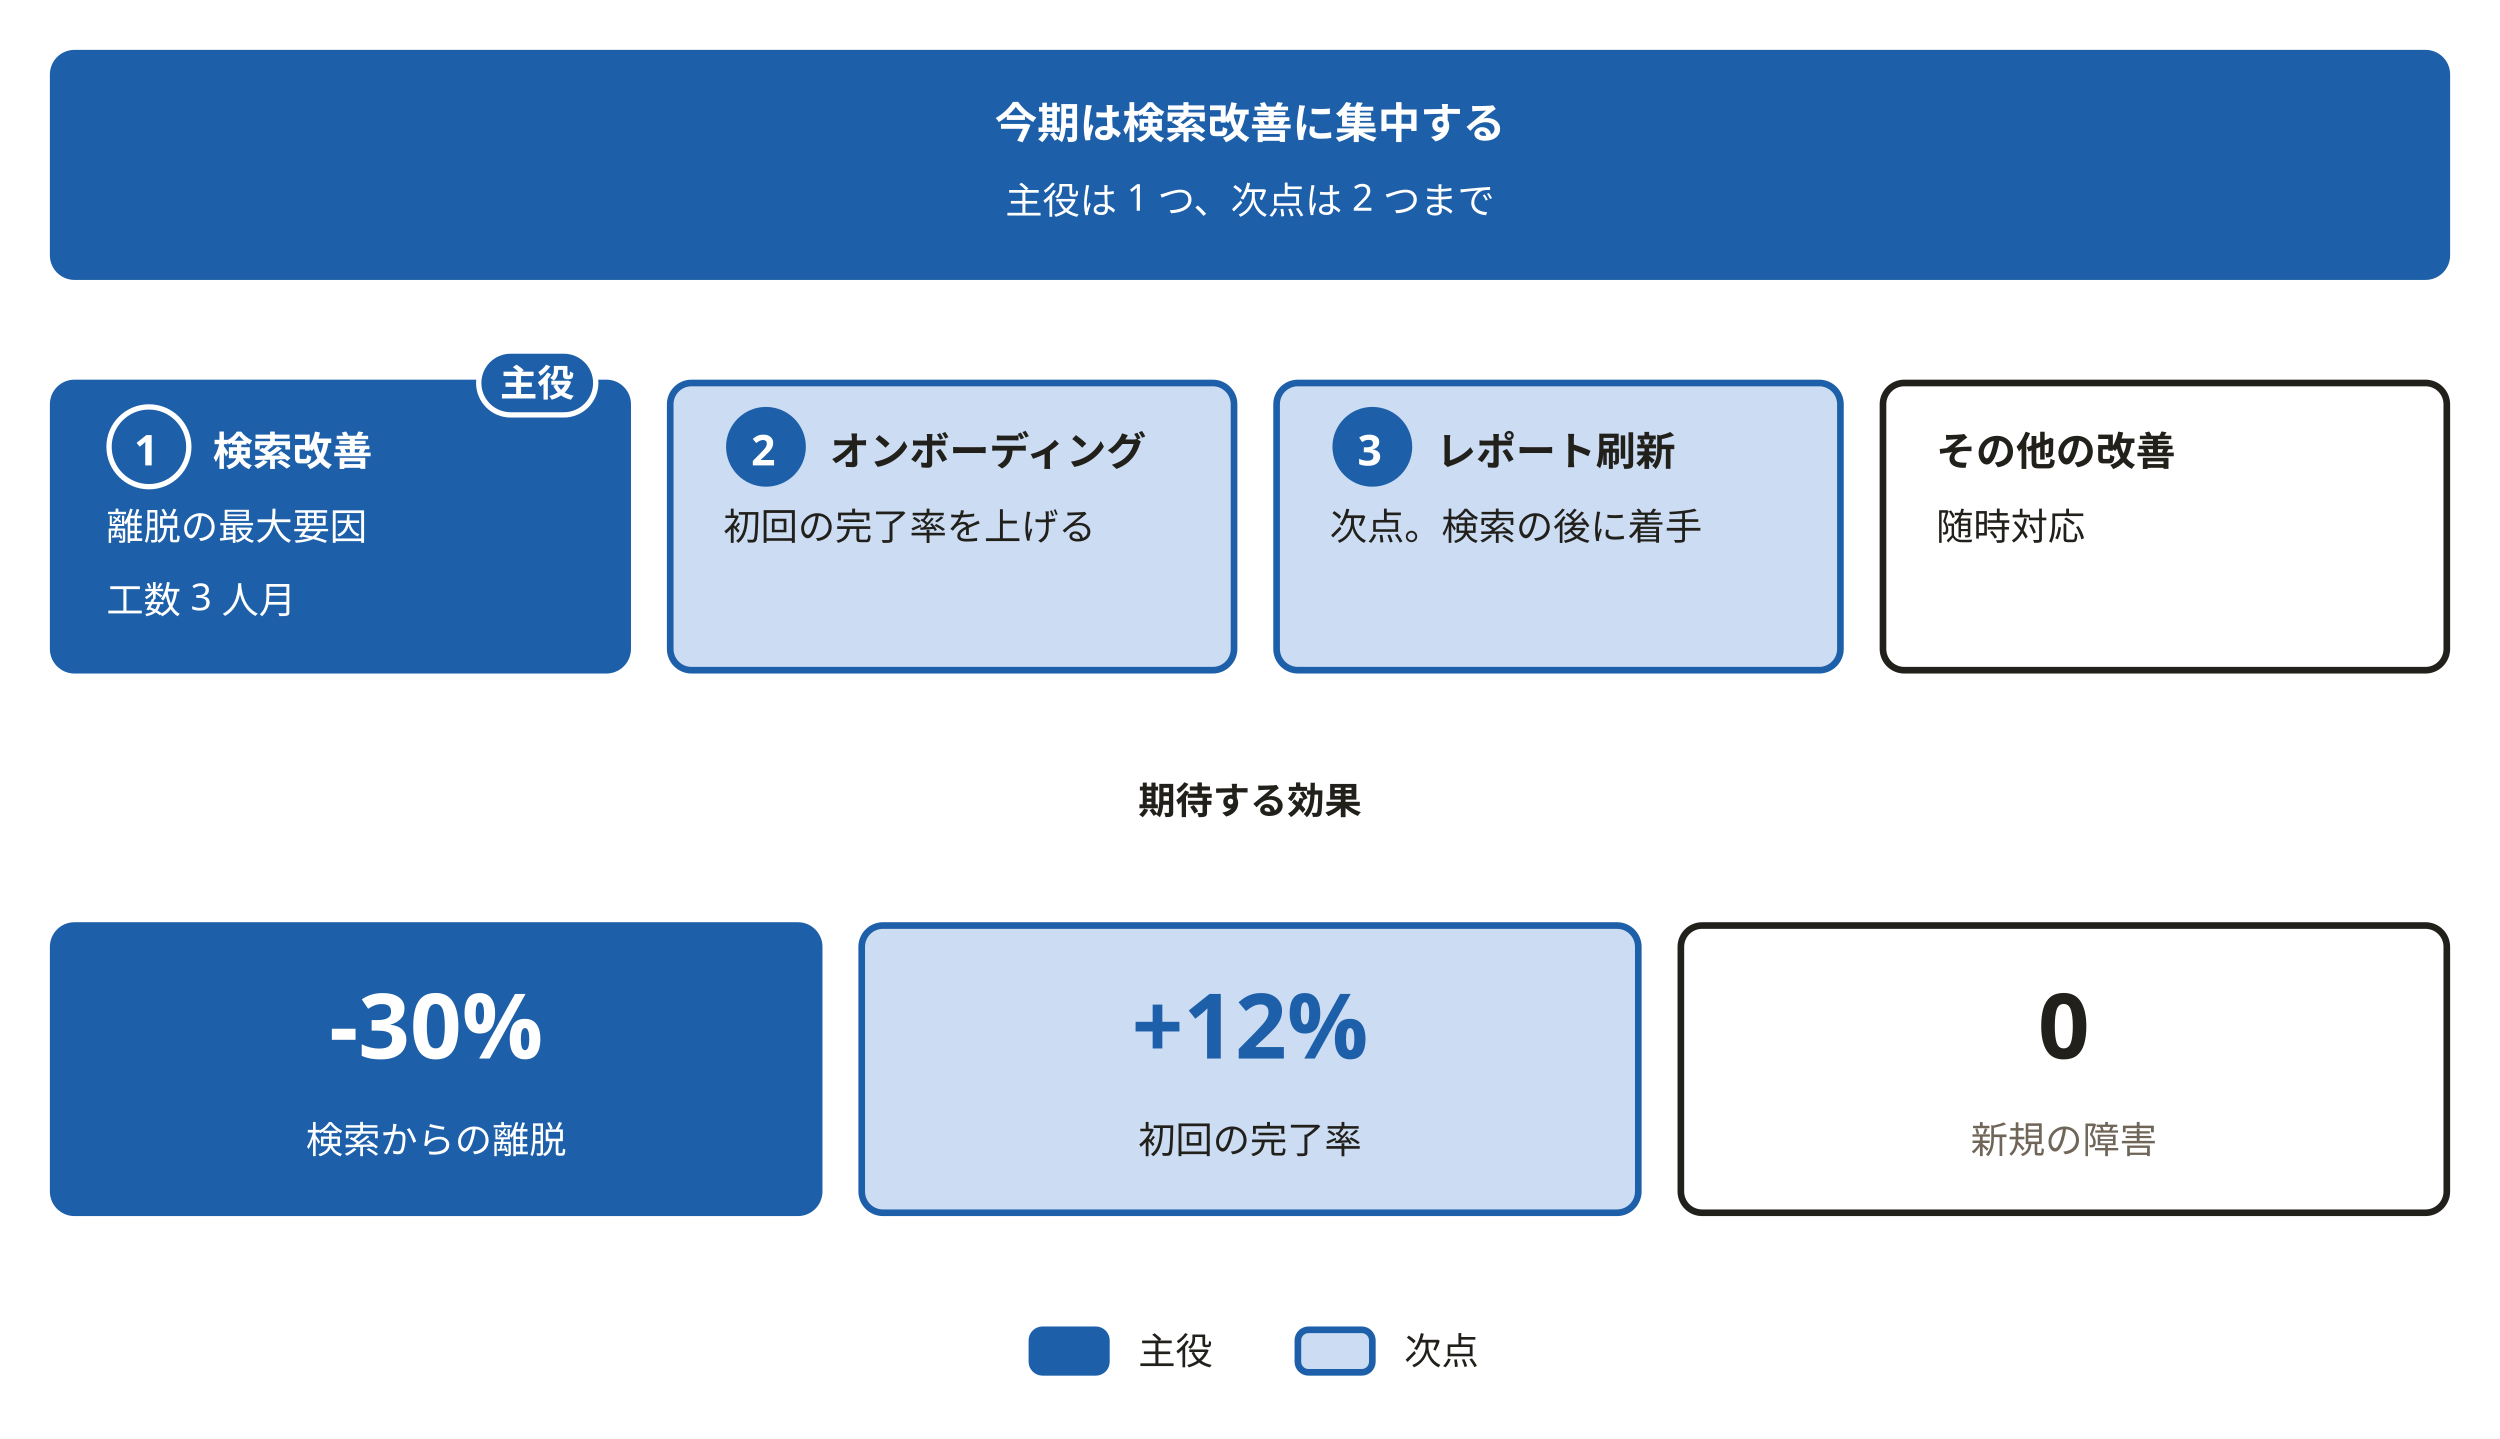
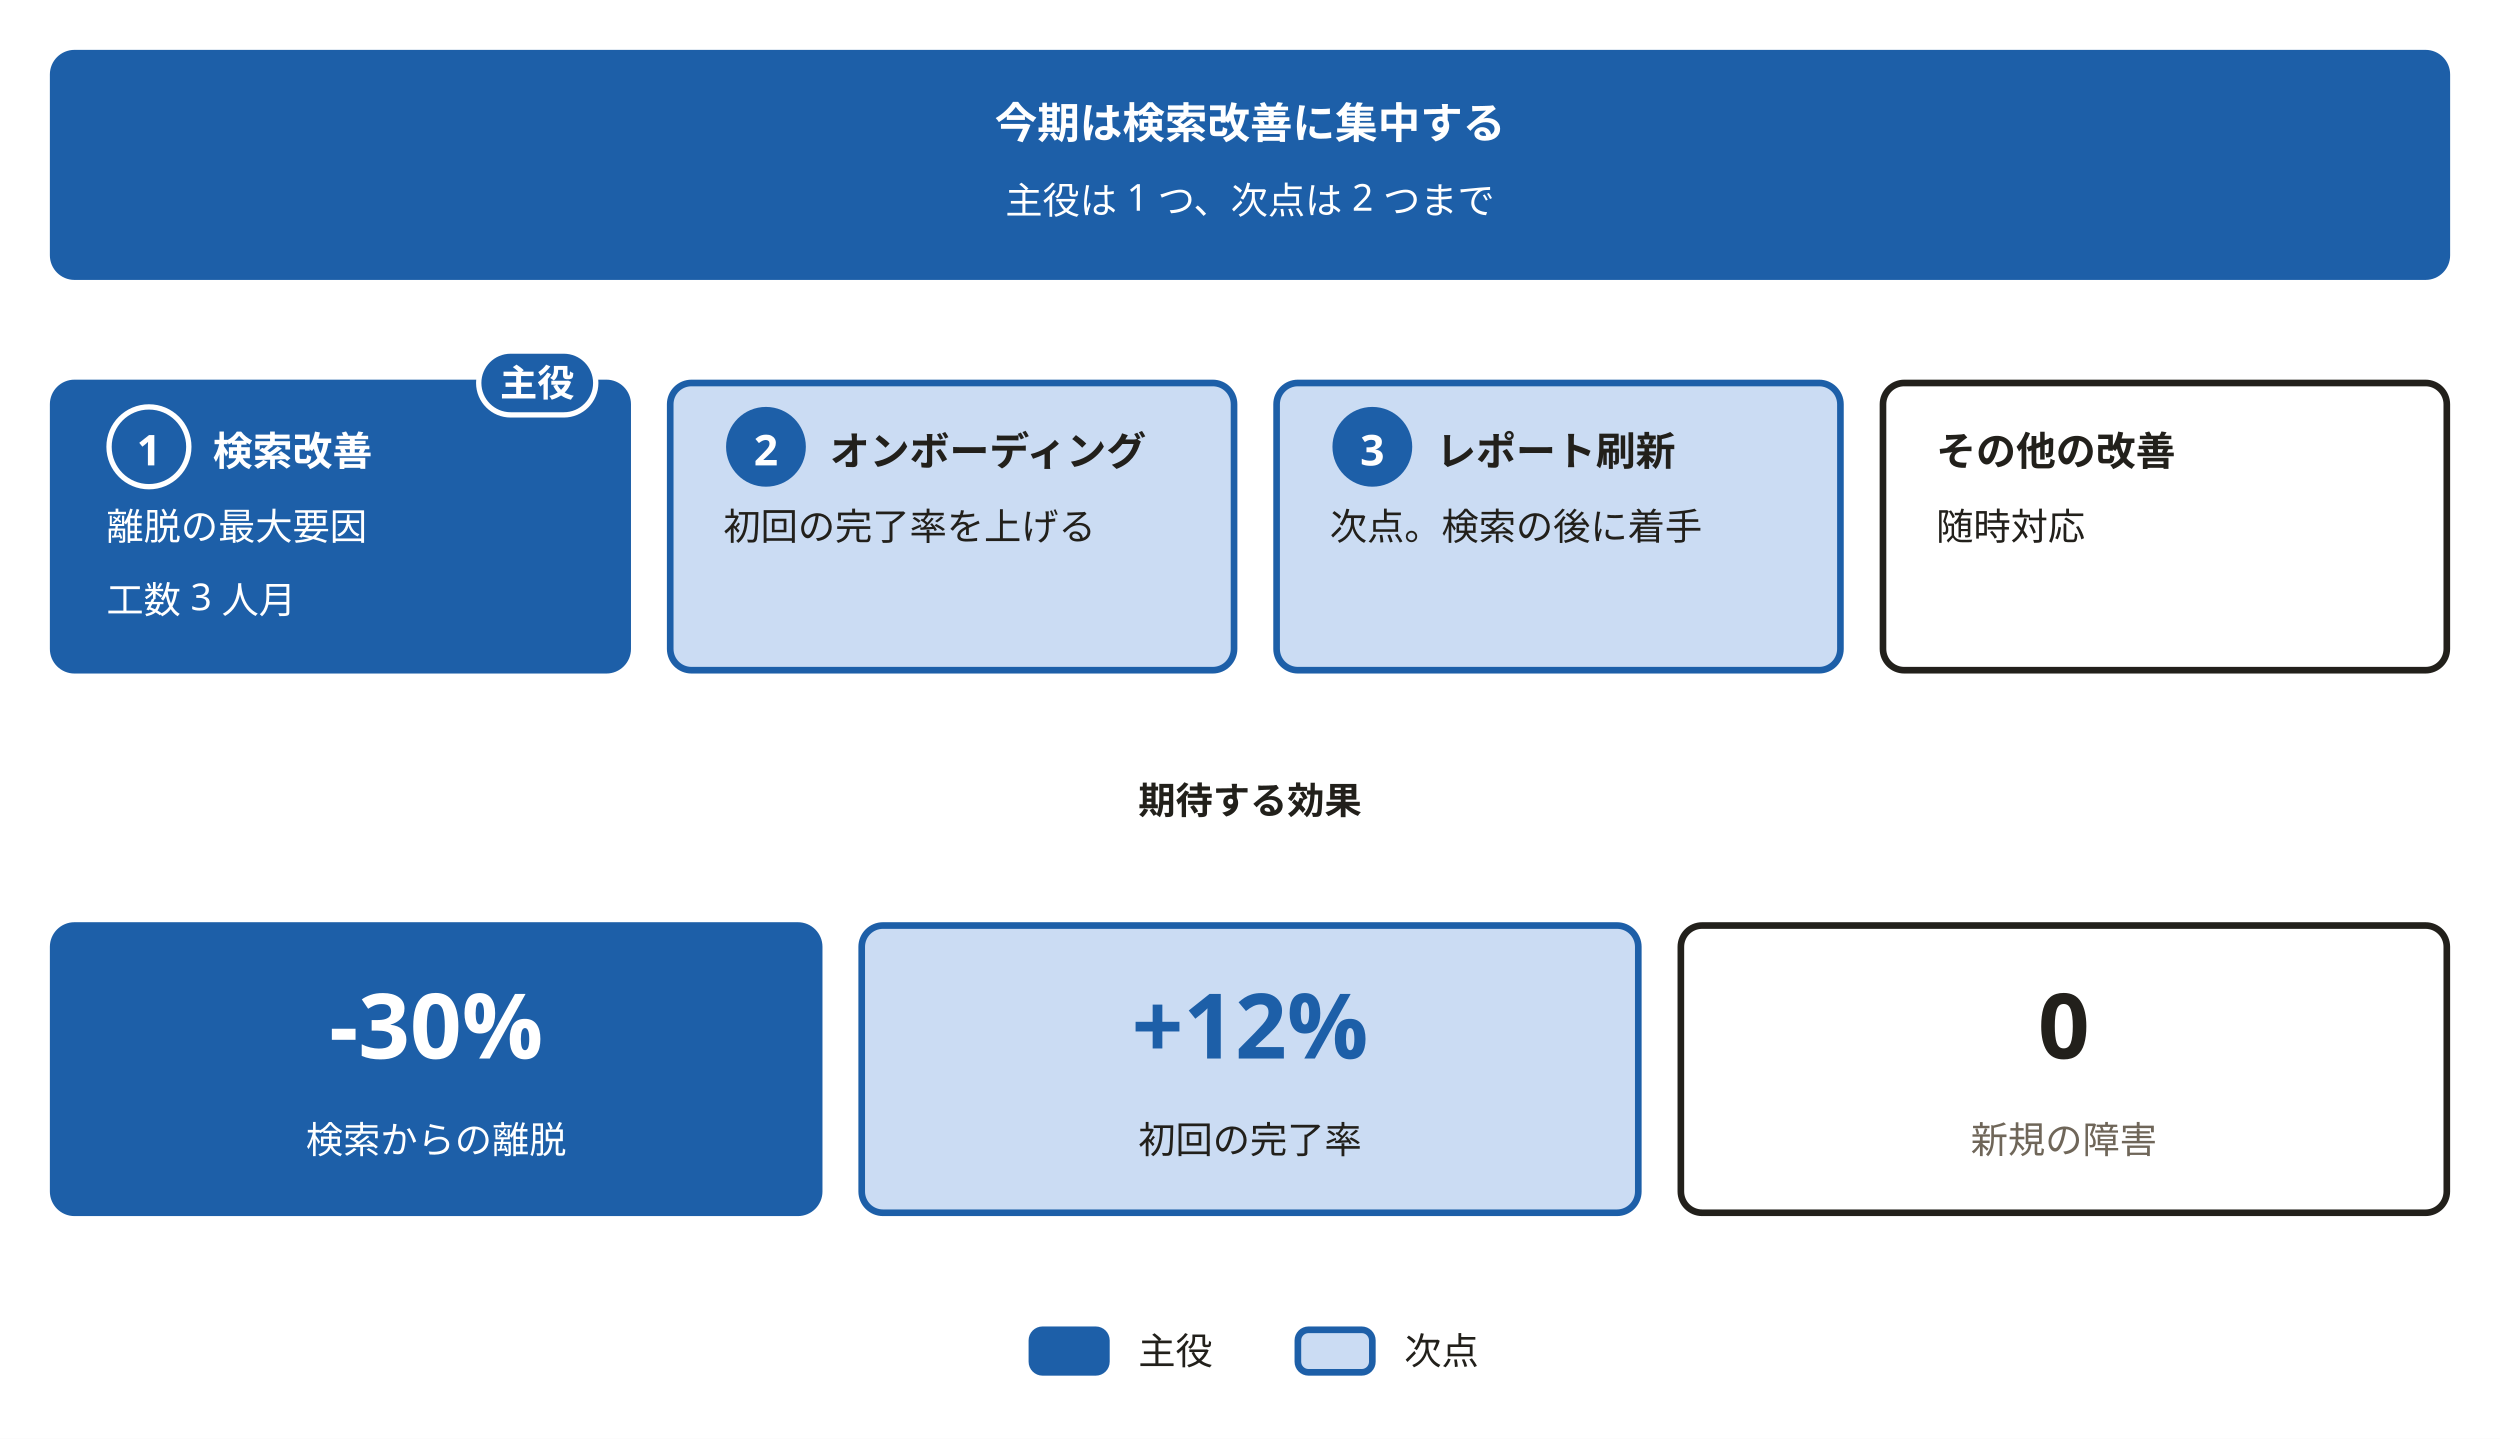
<svg xmlns="http://www.w3.org/2000/svg" data-tone-colors="#cbdcf3" width="940" height="541" viewBox="0 0 940 541" role="img" aria-labelledby="svg-title svg-desc">
  <style>
    text { font-family: 'Hiragino Sans','Hiragino Kaku Gothic ProN','Yu Gothic','YuGothic',Meiryo,'Noto Sans JP',sans-serif; }
    .emoji { font-family: 'Noto Color Emoji','Segoe UI Emoji',sans-serif; }
  </style>
  <rect x="0" y="0" width="940" height="541" fill="#ffffff" />
  <rect x="20" y="20" width="900" height="84" rx="8" fill="#1d5fa8" stroke="#1d5fa8" stroke-width="2.5" />
  <text x="470" y="52" text-anchor="middle" font-size="16" font-weight="700" fill="#ffffff">今期は検索改善に集中する</text>
  <text x="470" y="80.4" text-anchor="middle" font-size="14" font-weight="400" fill="#ffffff">主役は 1 つ、次点は 2 つまで</text>
  <rect x="20" y="144" width="216" height="108" rx="8" fill="#1d5fa8" stroke="#1d5fa8" stroke-width="2.5" />
  <text x="80" y="175" font-size="15" font-weight="700" fill="#ffffff">検索改善</text>
  <text x="40" y="203" font-size="14" font-weight="400" fill="#ffffff">離脱の最大要因</text>
  <text x="40" y="230.6" font-size="14" font-weight="400" fill="#ffffff">工数 3 人月</text>
  <g role="img" aria-label="手順 1" data-badge="">
    <circle cx="56" cy="168" r="15" fill="#1d5fa8" stroke="#ffffff" stroke-width="2" />
-     <text x="55" y="175" text-anchor="middle" font-size="16" font-weight="700" fill="#ffffff">1</text>
+     <text x="56" y="175" text-anchor="middle" font-size="16" font-weight="700" fill="#ffffff">1</text>
  </g>
  <rect x="180" y="132" width="44" height="24" rx="12" fill="#1d5fa8" stroke="#ffffff" stroke-width="2" />
  <text x="202" y="149" text-anchor="middle" font-size="14" font-weight="700" fill="#ffffff">主役</text>
  <rect x="252" y="144" width="212" height="108" rx="8" fill="#cbdcf3" stroke="#1d5fa8" stroke-width="2.5" />
  <text x="312" y="175" font-size="15" font-weight="700" fill="#22201b">オンボーディング</text>
  <text x="272" y="203" font-size="14" font-weight="400" fill="#22201b">初回の完了率を上げる</text>
  <g role="img" aria-label="手順 2" data-badge="">
    <circle cx="288" cy="168" r="15" fill="#1d5fa8" />
-     <text x="287" y="175" text-anchor="middle" font-size="16" font-weight="700" fill="#ffffff">2</text>
+     <text x="288" y="175" text-anchor="middle" font-size="16" font-weight="700" fill="#ffffff">2</text>
  </g>
  <rect x="480" y="144" width="212" height="108" rx="8" fill="#cbdcf3" stroke="#1d5fa8" stroke-width="2.5" />
  <text x="540" y="175" font-size="15" font-weight="700" fill="#22201b">レポート刷新</text>
  <text x="500" y="203" font-size="14" font-weight="400" fill="#22201b">次点。検索の後に着手</text>
  <g role="img" aria-label="手順 3" data-badge="">
    <circle cx="516" cy="168" r="15" fill="#1d5fa8" />
-     <text x="515" y="175" text-anchor="middle" font-size="16" font-weight="700" fill="#ffffff">3</text>
+     <text x="516" y="175" text-anchor="middle" font-size="16" font-weight="700" fill="#ffffff">3</text>
  </g>
  <rect x="708" y="144" width="212" height="108" rx="8" fill="#ffffff" stroke="#22201b" stroke-width="2.5" />
  <text x="728" y="175" font-size="15" font-weight="700" fill="#22201b">その他の改善</text>
  <text x="728" y="203" font-size="14" font-weight="400" fill="#22201b">随時対応</text>
  <text x="470" y="306" text-anchor="middle" font-size="14" font-weight="700" fill="#22201b">期待する効果</text>
  <rect x="20" y="348" width="288" height="108" rx="8" fill="#1d5fa8" stroke="#1d5fa8" stroke-width="2.5" />
  <text x="164" y="398" text-anchor="middle" font-size="34" font-weight="700" fill="#ffffff">-30%</text>
  <text x="164" y="433.6" text-anchor="middle" font-size="14" font-weight="400" fill="#ffffff">検索からの離脱</text>
  <rect x="324" y="348" width="292" height="108" rx="8" fill="#cbdcf3" stroke="#1d5fa8" stroke-width="2.5" />
  <text x="470" y="398" text-anchor="middle" font-size="34" font-weight="700" fill="#1d5fa8">+12%</text>
  <text x="470" y="433.6" text-anchor="middle" font-size="14" font-weight="400" fill="#22201b">初回の完了率</text>
  <rect x="632" y="348" width="288" height="108" rx="8" fill="#ffffff" stroke="#22201b" stroke-width="2.5" />
  <text x="776" y="398" text-anchor="middle" font-size="34" font-weight="700" fill="#22201b">0</text>
  <text x="776" y="433.6" text-anchor="middle" font-size="14" font-weight="400" fill="#6f6659">新規の障害</text>
  <rect x="388" y="500" width="28" height="16" rx="4" fill="#1d5fa8" stroke="#1d5fa8" stroke-width="2.5" />
  <text x="428" y="513" font-size="14" fill="#22201b">主役</text>
  <rect x="488" y="500" width="28" height="16" rx="4" fill="#cbdcf3" stroke="#1d5fa8" stroke-width="2.5" />
  <text x="528" y="513" font-size="14" fill="#22201b">次点</text>
</svg>
